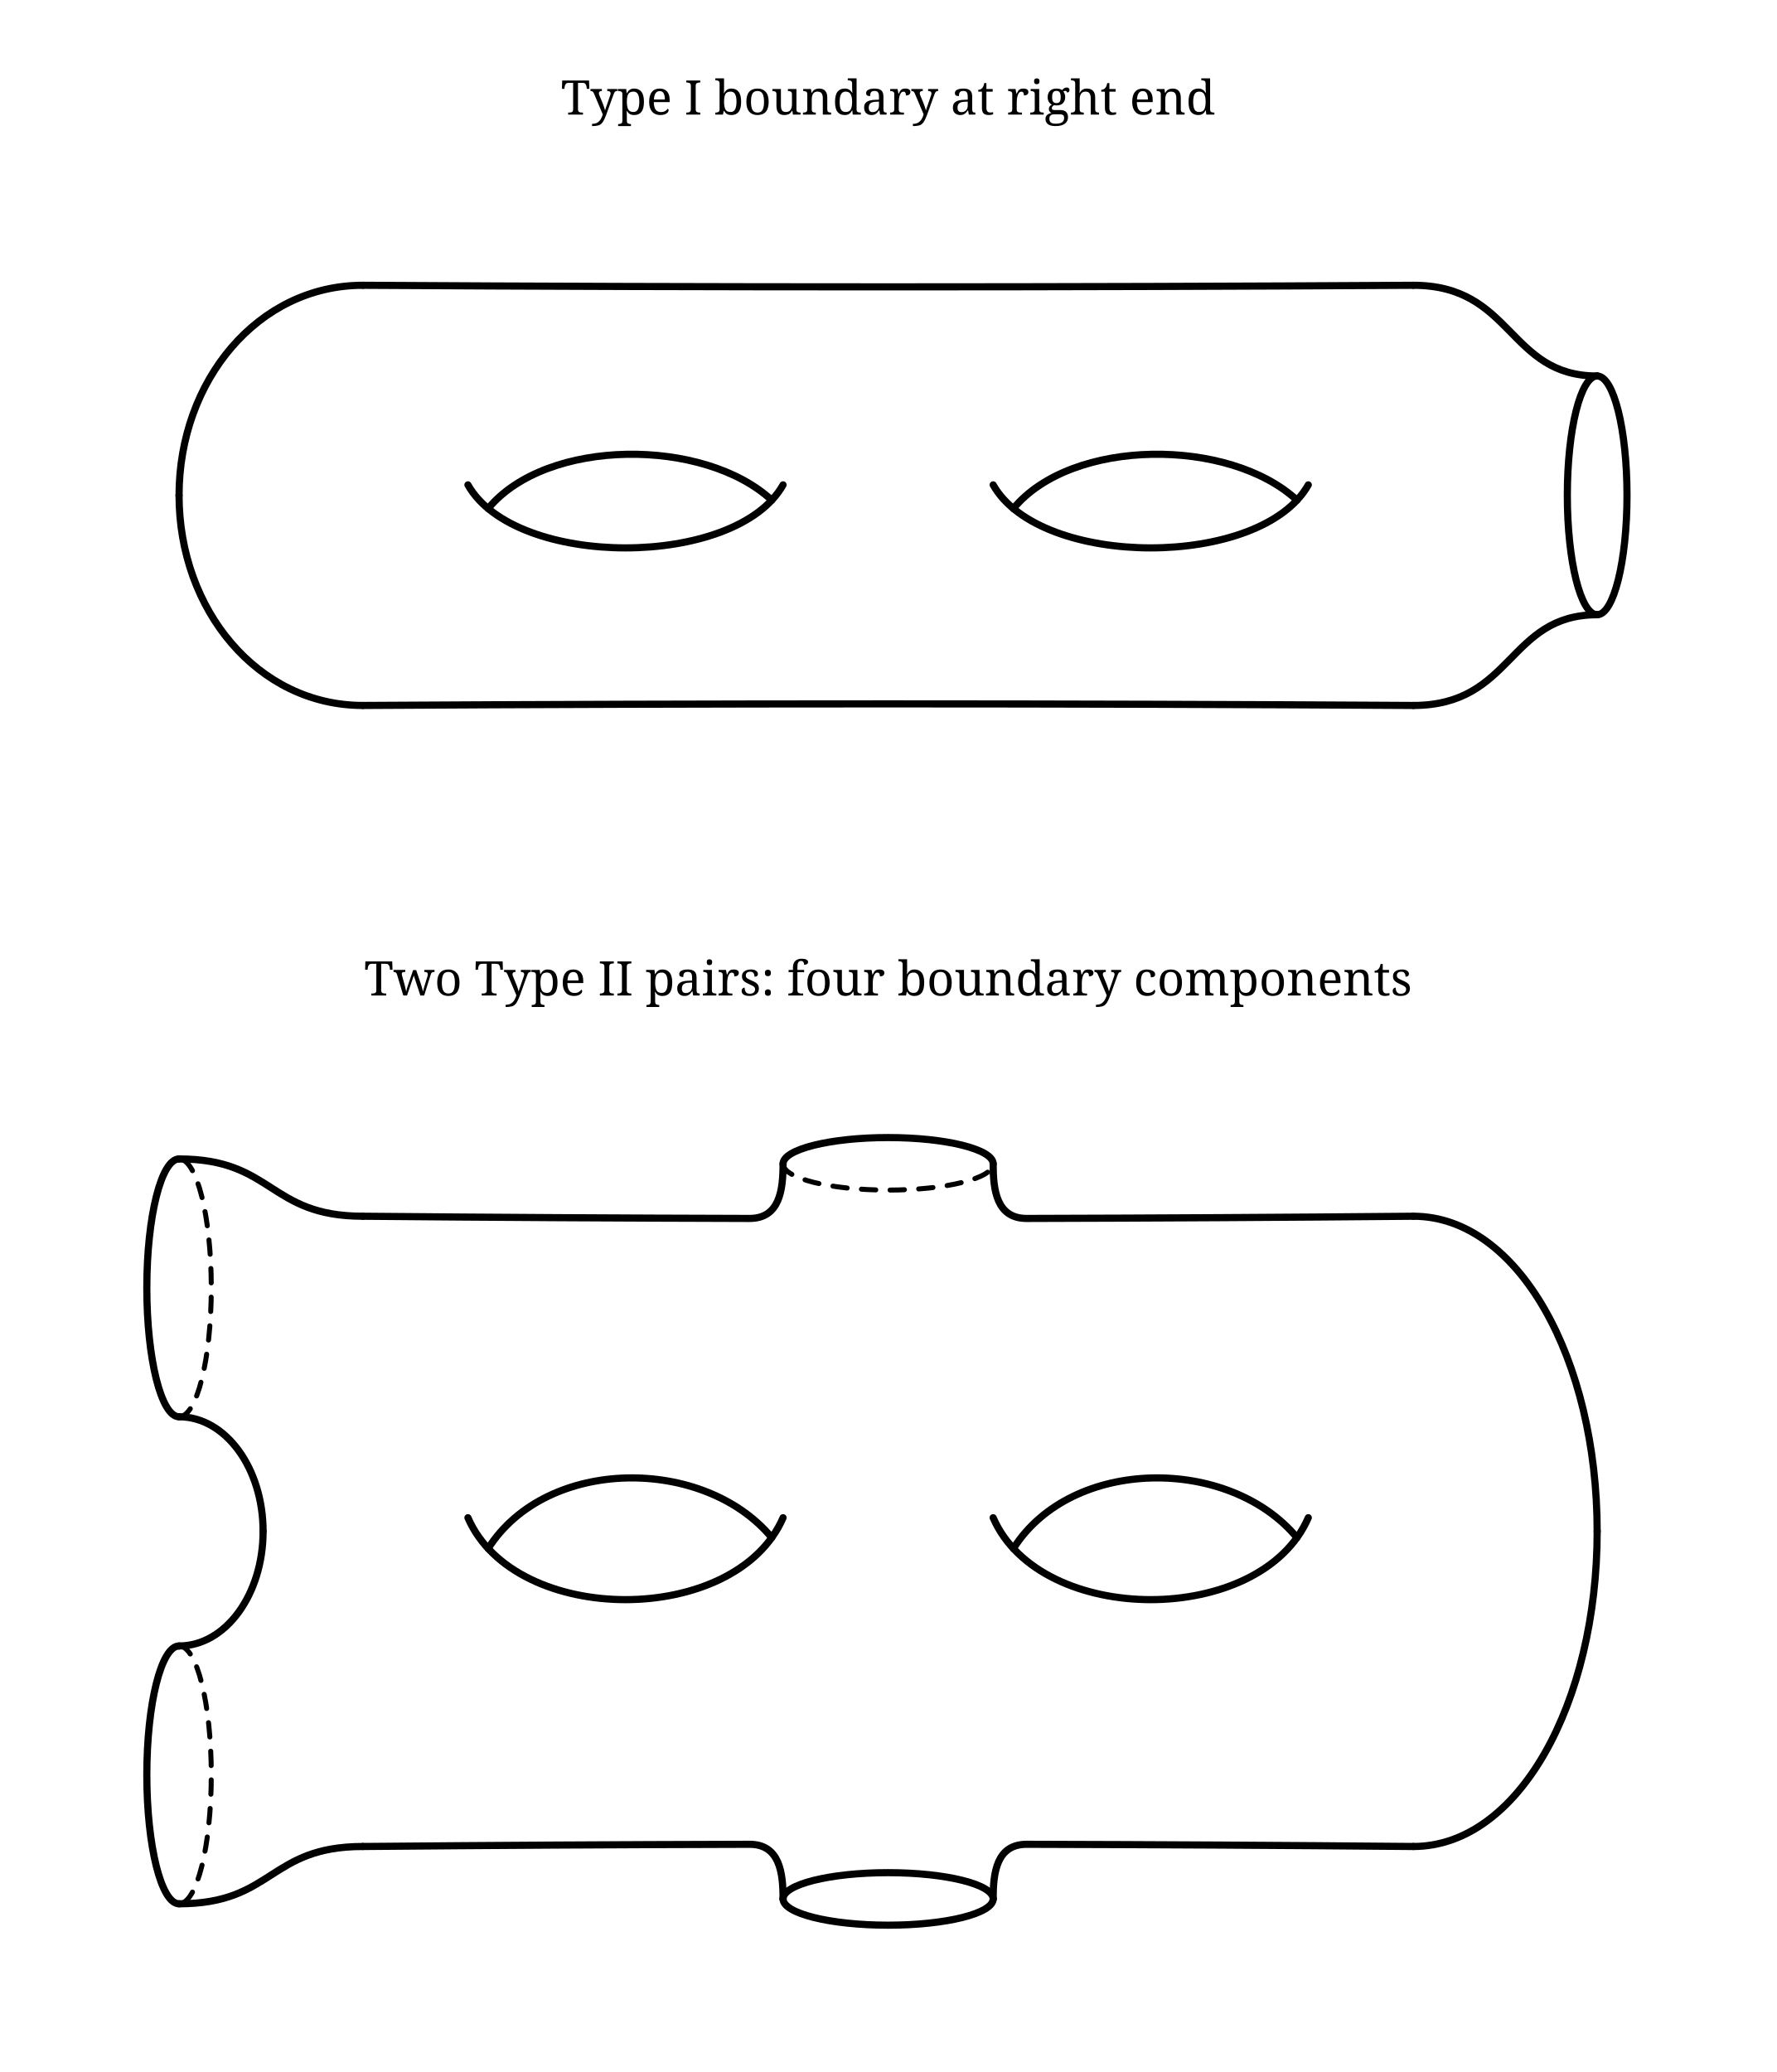
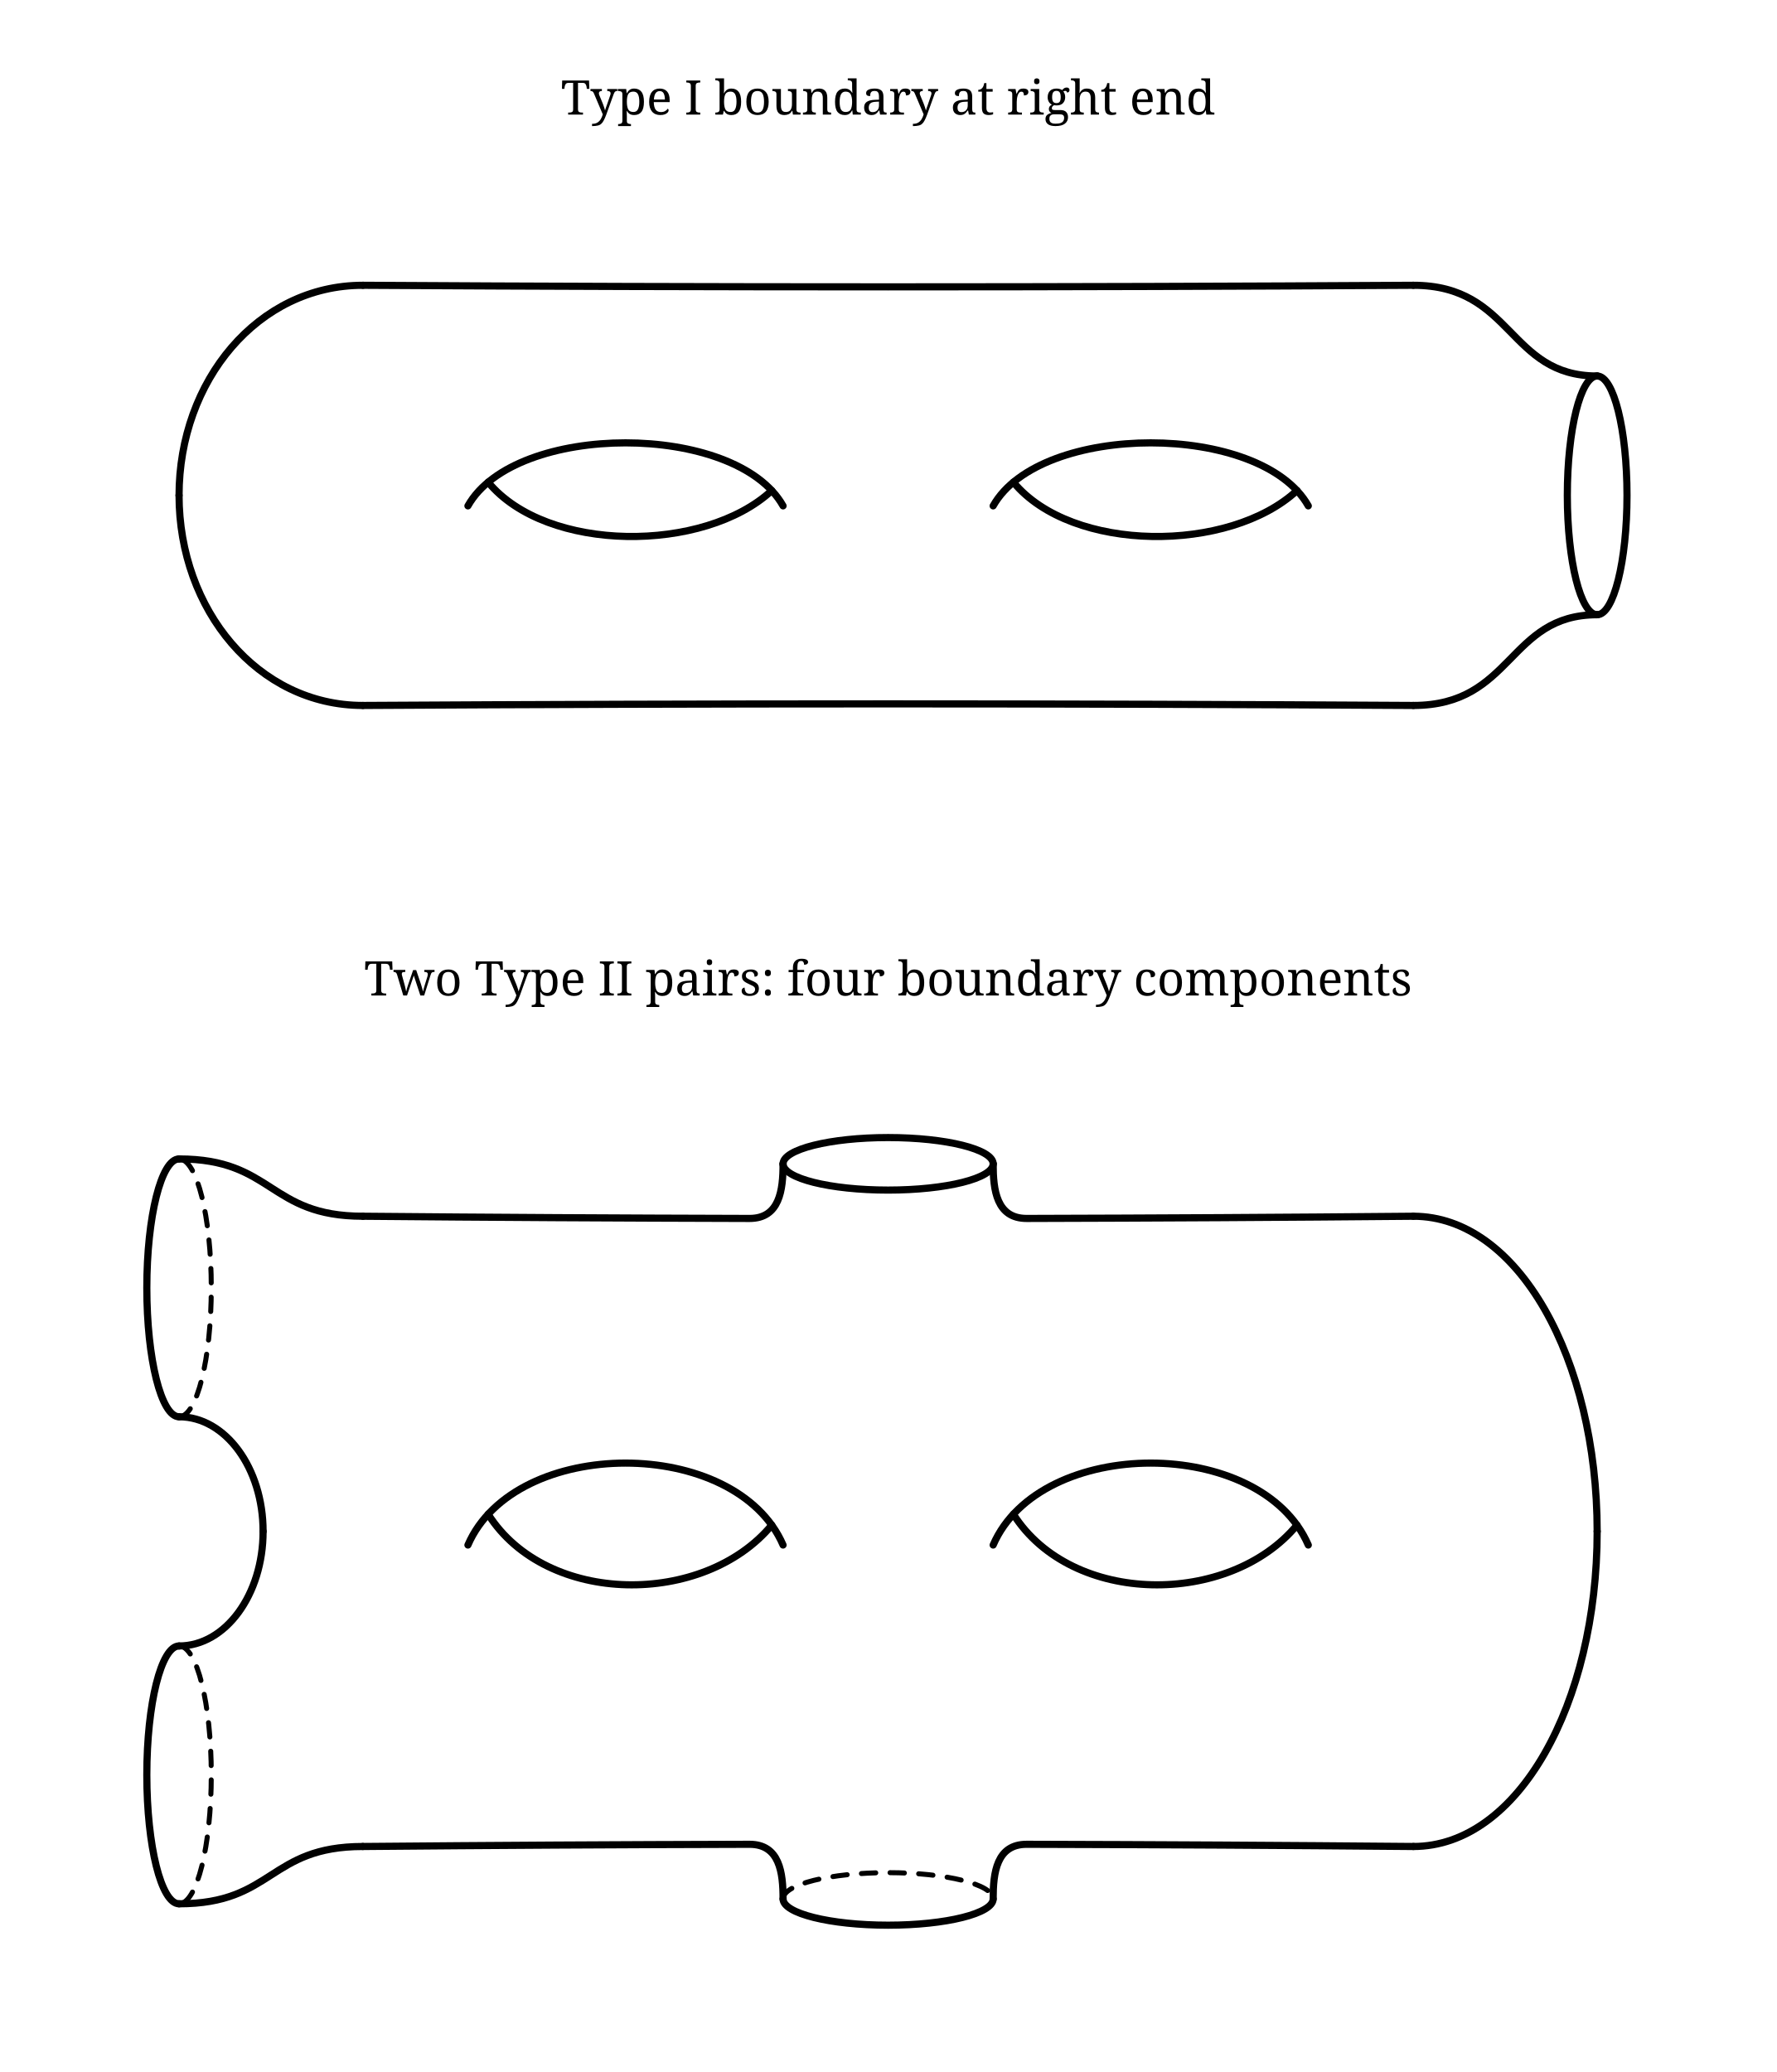
<svg xmlns="http://www.w3.org/2000/svg" viewBox="0 0 372 433.959" width="372" height="433.959" role="img">
  <path class="surface-outline" d="M 37.5 103.75 C 37.5 79.75 54 59.75 76 59.75" fill="none" stroke="#000000" stroke-width="1.5" stroke-linecap="round" stroke-linejoin="round" />
  <path class="surface-outline" d="M 37.5 103.75 C 37.5 127.75 54 147.75 76 147.75" fill="none" stroke="#000000" stroke-width="1.5" stroke-linecap="round" stroke-linejoin="round" />
  <path class="surface-outline" d="M 76 59.75 C 149.333 60.19 222.667 60.19 296 59.75" fill="none" stroke="#000000" stroke-width="1.5" stroke-linecap="round" stroke-linejoin="round" />
  <path class="surface-outline" d="M 76 147.75 C 149.333 147.31 222.667 147.31 296 147.75" fill="none" stroke="#000000" stroke-width="1.5" stroke-linecap="round" stroke-linejoin="round" />
  <path class="surface-outline" d="M 334.5 78.75 C 315.8 78.75 316.9 59.75 296 59.75" fill="none" stroke="#000000" stroke-width="1.5" stroke-linecap="round" stroke-linejoin="round" />
  <path class="surface-outline" d="M 334.5 128.75 C 315.8 128.75 316.9 147.75 296 147.75" fill="none" stroke="#000000" stroke-width="1.5" stroke-linecap="round" stroke-linejoin="round" />
-   <path class="handle" d="M 98 101.55 C 107.9 119.15 154.1 119.15 164 101.55" fill="none" stroke="#000000" stroke-width="1.5" stroke-linecap="round" stroke-linejoin="round" />
-   <path class="handle" d="M 102.235 106.512 C 114.5 91.65 147.5 91.65 161.629 104.759" fill="none" stroke="#000000" stroke-width="1.5" stroke-linecap="round" stroke-linejoin="round" />
-   <path class="handle" d="M 208 101.55 C 217.9 119.15 264.1 119.15 274 101.55" fill="none" stroke="#000000" stroke-width="1.5" stroke-linecap="round" stroke-linejoin="round" />
-   <path class="handle" d="M 212.235 106.512 C 224.5 91.65 257.5 91.65 271.629 104.759" fill="none" stroke="#000000" stroke-width="1.5" stroke-linecap="round" stroke-linejoin="round" />
+   <path class="handle" d="M 98 105.95 C 107.9 88.35 154.1 88.35 164 105.95" fill="none" stroke="#000000" stroke-width="1.5" stroke-linecap="round" stroke-linejoin="round" />
+   <path class="handle" d="M 102.235 100.988 C 114.5 115.85 147.5 115.85 161.629 102.741" fill="none" stroke="#000000" stroke-width="1.5" stroke-linecap="round" stroke-linejoin="round" />
+   <path class="handle" d="M 208 105.95 C 217.9 88.35 264.1 88.35 274 105.95" fill="none" stroke="#000000" stroke-width="1.5" stroke-linecap="round" stroke-linejoin="round" />
+   <path class="handle" d="M 212.235 100.988 C 224.5 115.85 257.5 115.85 271.629 102.741" fill="none" stroke="#000000" stroke-width="1.5" stroke-linecap="round" stroke-linejoin="round" />
  <path class="type-i-boundary" d="M 334.5 128.75 C 337.952 128.75 340.75 117.557 340.75 103.75 C 340.75 89.943 337.952 78.75 334.5 78.75" fill="none" stroke="#000000" stroke-width="1.5" stroke-linecap="round" stroke-linejoin="round" />
  <path class="type-i-boundary" d="M 334.5 128.75 C 331.048 128.75 328.25 117.557 328.25 103.75 C 328.25 89.943 331.048 78.75 334.5 78.75" fill="none" stroke="#000000" stroke-width="1.5" stroke-linecap="round" stroke-linejoin="round" />
  <path class="surface-outline" d="M 55.1 320.729 C 55.1 307.475 47.22 296.729 37.5 296.729" fill="none" stroke="#000000" stroke-width="1.5" stroke-linecap="round" stroke-linejoin="round" />
  <path class="surface-outline" d="M 55.1 320.729 C 55.1 333.984 47.22 344.729 37.5 344.729" fill="none" stroke="#000000" stroke-width="1.5" stroke-linecap="round" stroke-linejoin="round" />
  <path class="surface-outline" d="M 37.5 242.729 C 57.3 242.729 56.2 254.729 76 254.729" fill="none" stroke="#000000" stroke-width="1.5" stroke-linecap="round" stroke-linejoin="round" />
  <path class="surface-outline" d="M 37.5 398.729 C 57.3 398.729 56.2 386.729 76 386.729" fill="none" stroke="#000000" stroke-width="1.5" stroke-linecap="round" stroke-linejoin="round" />
  <path class="surface-outline" d="M 76 254.729 C 102.987 254.972 129.973 255.126 156.96 255.19 C 163.296 255.205 164 249.25 164 243.75" fill="none" stroke="#000000" stroke-width="1.5" stroke-linecap="round" stroke-linejoin="round" />
  <path class="surface-outline" d="M 76 386.729 C 102.987 386.487 129.973 386.333 156.96 386.269 C 163.296 386.254 164 392.209 164 397.709" fill="none" stroke="#000000" stroke-width="1.5" stroke-linecap="round" stroke-linejoin="round" />
  <path class="surface-outline" d="M 208 243.75 C 208 249.25 208.704 255.205 215.04 255.19 C 242.027 255.126 269.013 254.972 296 254.729" fill="none" stroke="#000000" stroke-width="1.5" stroke-linecap="round" stroke-linejoin="round" />
  <path class="surface-outline" d="M 208 397.709 C 208 392.209 208.704 386.254 215.04 386.269 C 242.027 386.333 269.013 386.487 296 386.729" fill="none" stroke="#000000" stroke-width="1.5" stroke-linecap="round" stroke-linejoin="round" />
  <path class="surface-outline" d="M 334.5 320.729 C 334.5 284.729 318 254.729 296 254.729" fill="none" stroke="#000000" stroke-width="1.5" stroke-linecap="round" stroke-linejoin="round" />
  <path class="surface-outline" d="M 334.5 320.729 C 334.5 356.729 318 386.729 296 386.729" fill="none" stroke="#000000" stroke-width="1.5" stroke-linecap="round" stroke-linejoin="round" />
-   <path class="handle" d="M 98 317.869 C 107.9 340.749 154.1 340.749 164 317.869" fill="none" stroke="#000000" stroke-width="1.5" stroke-linecap="round" stroke-linejoin="round" />
-   <path class="handle" d="M 102.235 324.32 C 114.5 304.999 147.5 304.999 161.629 322.041" fill="none" stroke="#000000" stroke-width="1.5" stroke-linecap="round" stroke-linejoin="round" />
-   <path class="handle" d="M 208 317.869 C 217.9 340.749 264.1 340.749 274 317.869" fill="none" stroke="#000000" stroke-width="1.5" stroke-linecap="round" stroke-linejoin="round" />
-   <path class="handle" d="M 212.235 324.32 C 224.5 304.999 257.5 304.999 271.629 322.041" fill="none" stroke="#000000" stroke-width="1.5" stroke-linecap="round" stroke-linejoin="round" />
+   <path class="handle" d="M 98 323.589 C 107.9 300.709 154.1 300.709 164 323.589" fill="none" stroke="#000000" stroke-width="1.5" stroke-linecap="round" stroke-linejoin="round" />
+   <path class="handle" d="M 102.235 317.139 C 114.5 336.459 147.5 336.459 161.629 319.418" fill="none" stroke="#000000" stroke-width="1.5" stroke-linecap="round" stroke-linejoin="round" />
+   <path class="handle" d="M 208 323.589 C 217.9 300.709 264.1 300.709 274 323.589" fill="none" stroke="#000000" stroke-width="1.5" stroke-linecap="round" stroke-linejoin="round" />
+   <path class="handle" d="M 212.235 317.139 C 224.5 336.459 257.5 336.459 271.629 319.418" fill="none" stroke="#000000" stroke-width="1.5" stroke-linecap="round" stroke-linejoin="round" />
  <path class="type-ii-boundary" d="M 37.5 296.729 C 33.772 296.729 30.75 284.641 30.75 269.729 C 30.75 254.818 33.772 242.729 37.5 242.729" fill="none" stroke="#000000" stroke-width="1.5" stroke-linecap="round" stroke-linejoin="round" />
  <path class="type-ii-boundary" d="M 37.5 296.729 C 41.228 296.729 44.25 284.641 44.25 269.729 C 44.25 254.818 41.228 242.729 37.5 242.729" fill="none" stroke="#000000" stroke-width="1.05" stroke-linecap="round" stroke-linejoin="round" stroke-dasharray="3 3" />
  <path class="type-ii-boundary" d="M 37.5 344.729 C 33.772 344.729 30.75 356.818 30.75 371.729 C 30.75 386.641 33.772 398.729 37.5 398.729" fill="none" stroke="#000000" stroke-width="1.5" stroke-linecap="round" stroke-linejoin="round" />
  <path class="type-ii-boundary" d="M 37.5 344.729 C 41.228 344.729 44.25 356.818 44.25 371.729 C 44.25 386.641 41.228 398.729 37.5 398.729" fill="none" stroke="#000000" stroke-width="1.05" stroke-linecap="round" stroke-linejoin="round" stroke-dasharray="3 3" />
  <path class="type-ii-boundary" d="M 164 243.75 C 164 240.712 173.85 238.25 186 238.25 C 198.15 238.25 208 240.712 208 243.75" fill="none" stroke="#000000" stroke-width="1.5" stroke-linecap="round" stroke-linejoin="round" />
-   <path class="type-ii-boundary" d="M 164 243.75 C 164 246.788 173.85 249.25 186 249.25 C 198.15 249.25 208 246.788 208 243.75" fill="none" stroke="#000000" stroke-width="1.05" stroke-linecap="round" stroke-linejoin="round" stroke-dasharray="3 3" />
+   <path class="type-ii-boundary" d="M 164 243.75 C 164 246.788 173.85 249.25 186 249.25 C 198.15 249.25 208 246.788 208 243.75" fill="none" stroke="#000000" stroke-width="1.5" stroke-linecap="round" stroke-linejoin="round" />
  <path class="type-ii-boundary" d="M 164 397.709 C 164 400.747 173.85 403.209 186 403.209 C 198.15 403.209 208 400.747 208 397.709" fill="none" stroke="#000000" stroke-width="1.5" stroke-linecap="round" stroke-linejoin="round" />
-   <path class="type-ii-boundary" d="M 164 397.709 C 164 394.671 173.85 392.209 186 392.209 C 198.15 392.209 208 394.671 208 397.709" fill="none" stroke="#000000" stroke-width="1.5" stroke-linecap="round" stroke-linejoin="round" />
+   <path class="type-ii-boundary" d="M 164 397.709 C 164 394.671 173.85 392.209 186 392.209 C 198.15 392.209 208 394.671 208 397.709" fill="none" stroke="#000000" stroke-width="1.05" stroke-linecap="round" stroke-linejoin="round" stroke-dasharray="3 3" />
  <text x="186" y="24" fill="#000000" font-size="10" font-family="serif" text-anchor="middle">Type I boundary at right end</text>
  <text x="186" y="208.5" fill="#000000" font-size="10" font-family="serif" text-anchor="middle">Two Type II pairs: four boundary components</text>
</svg>
